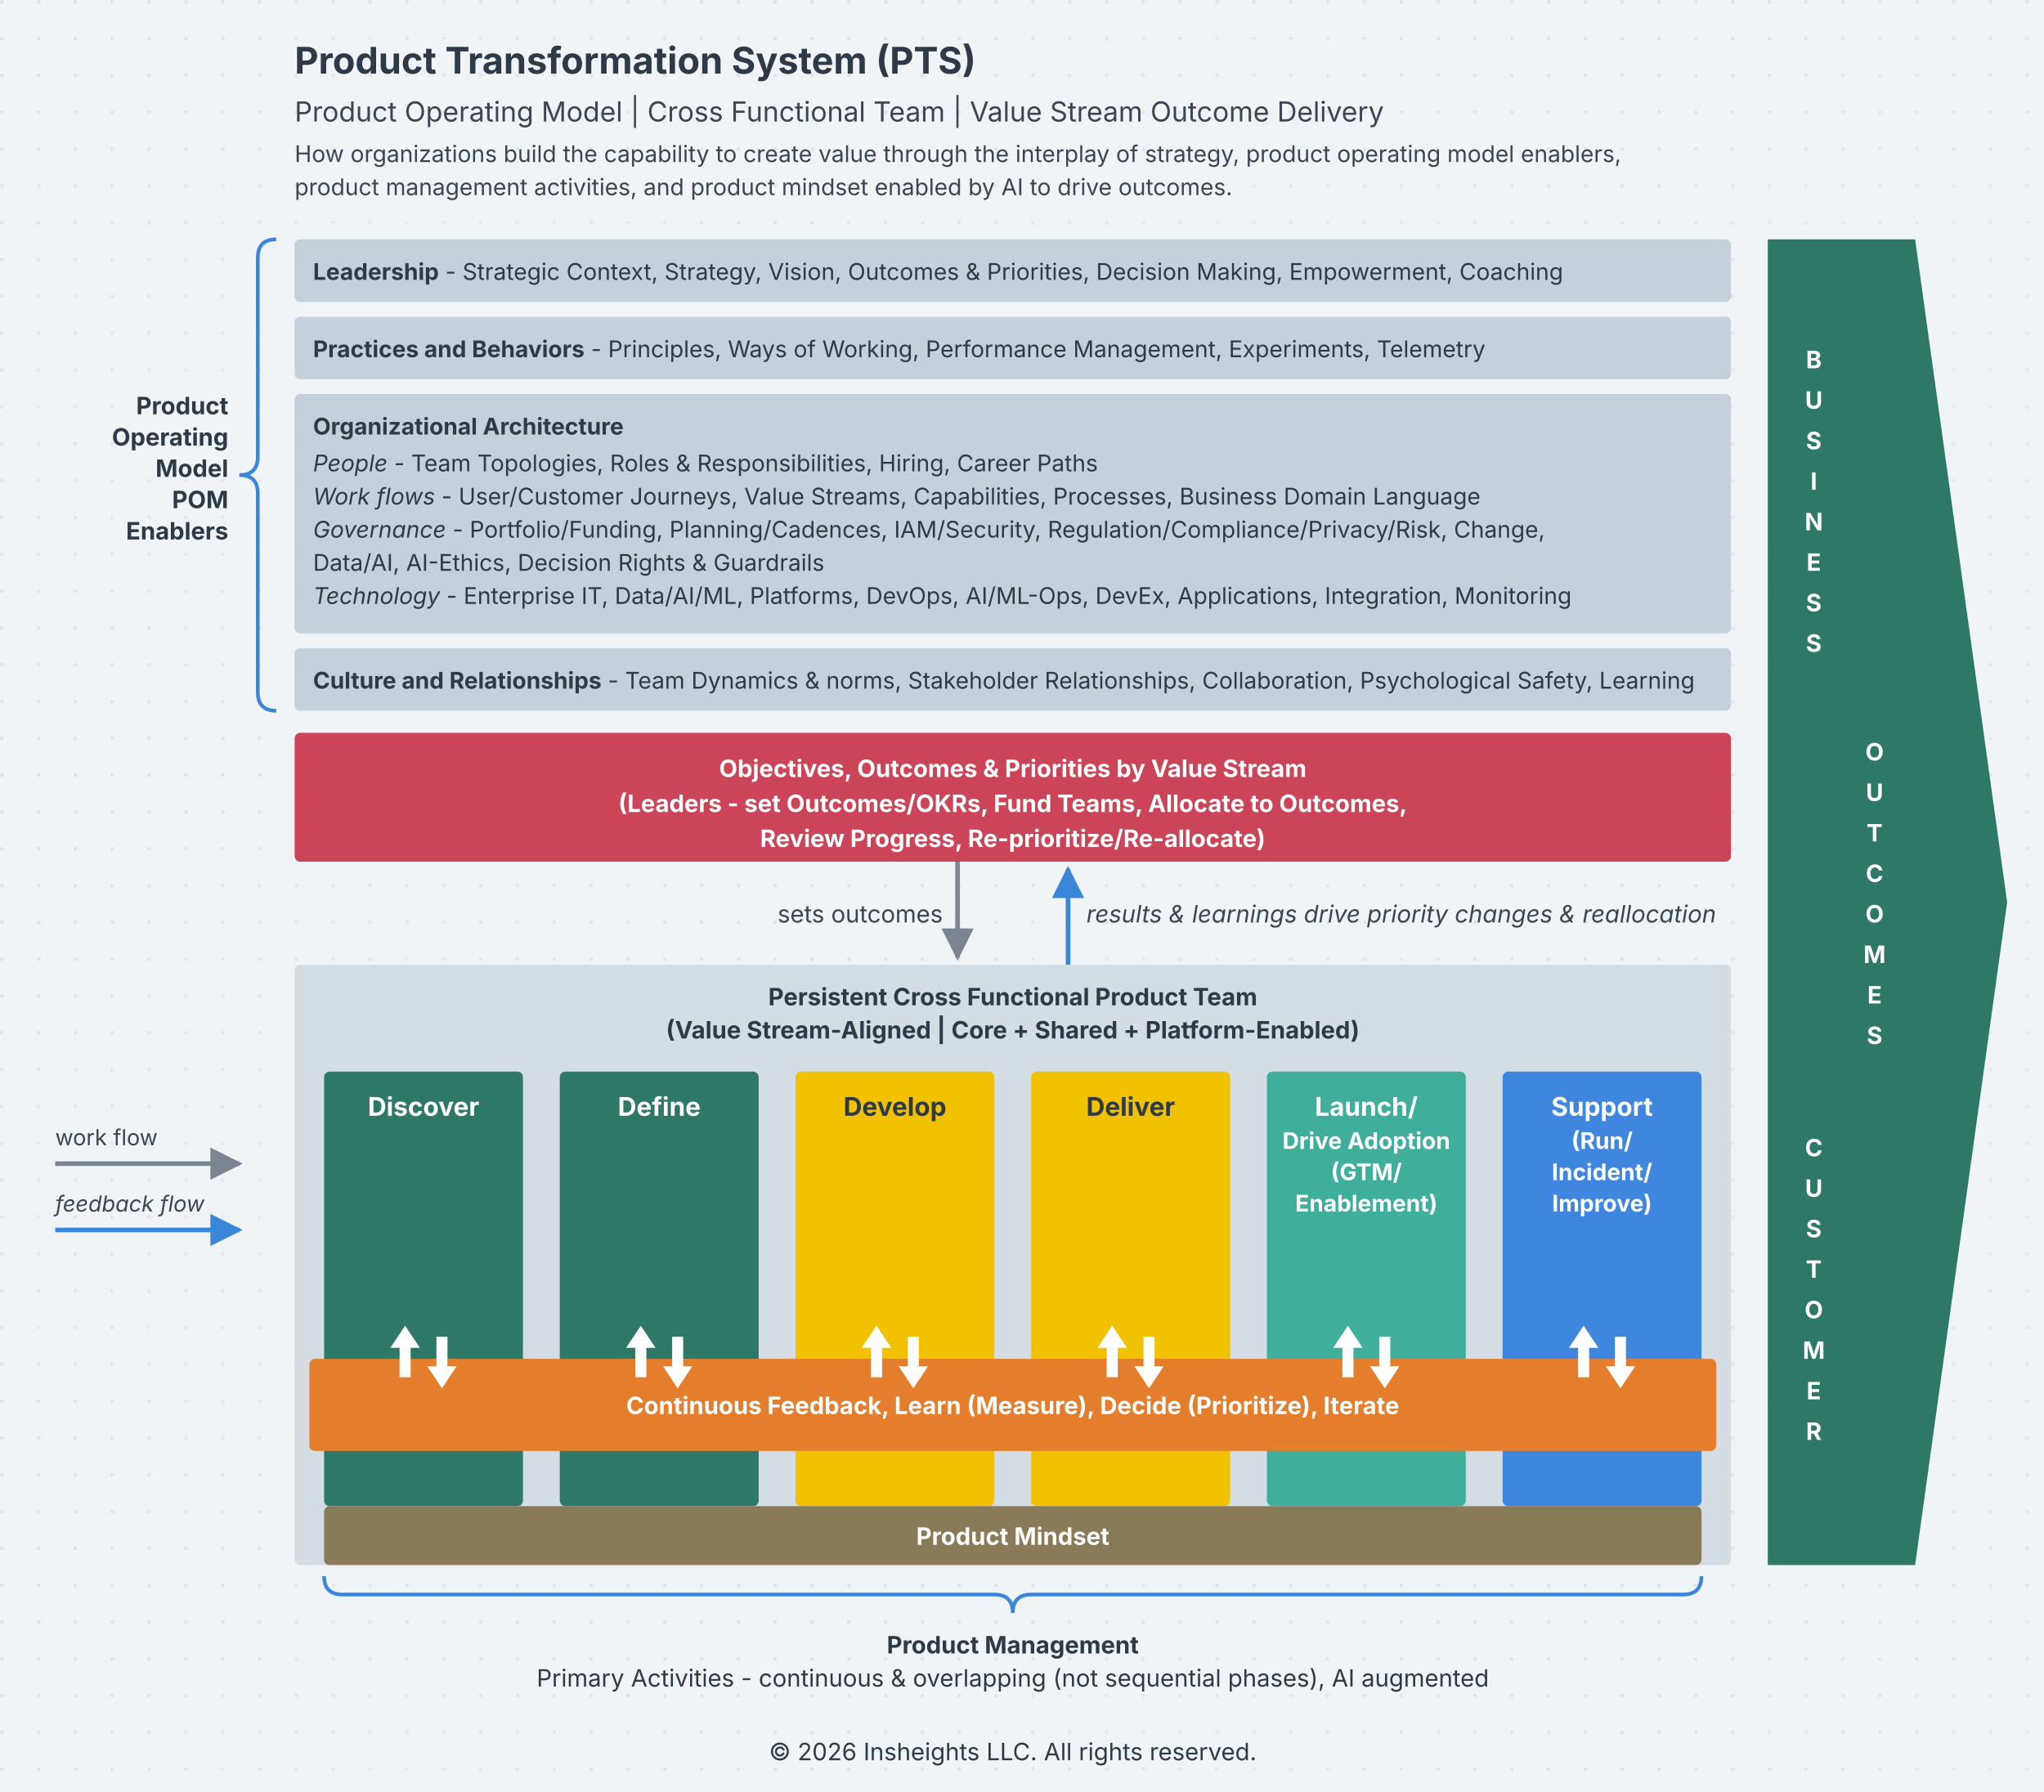
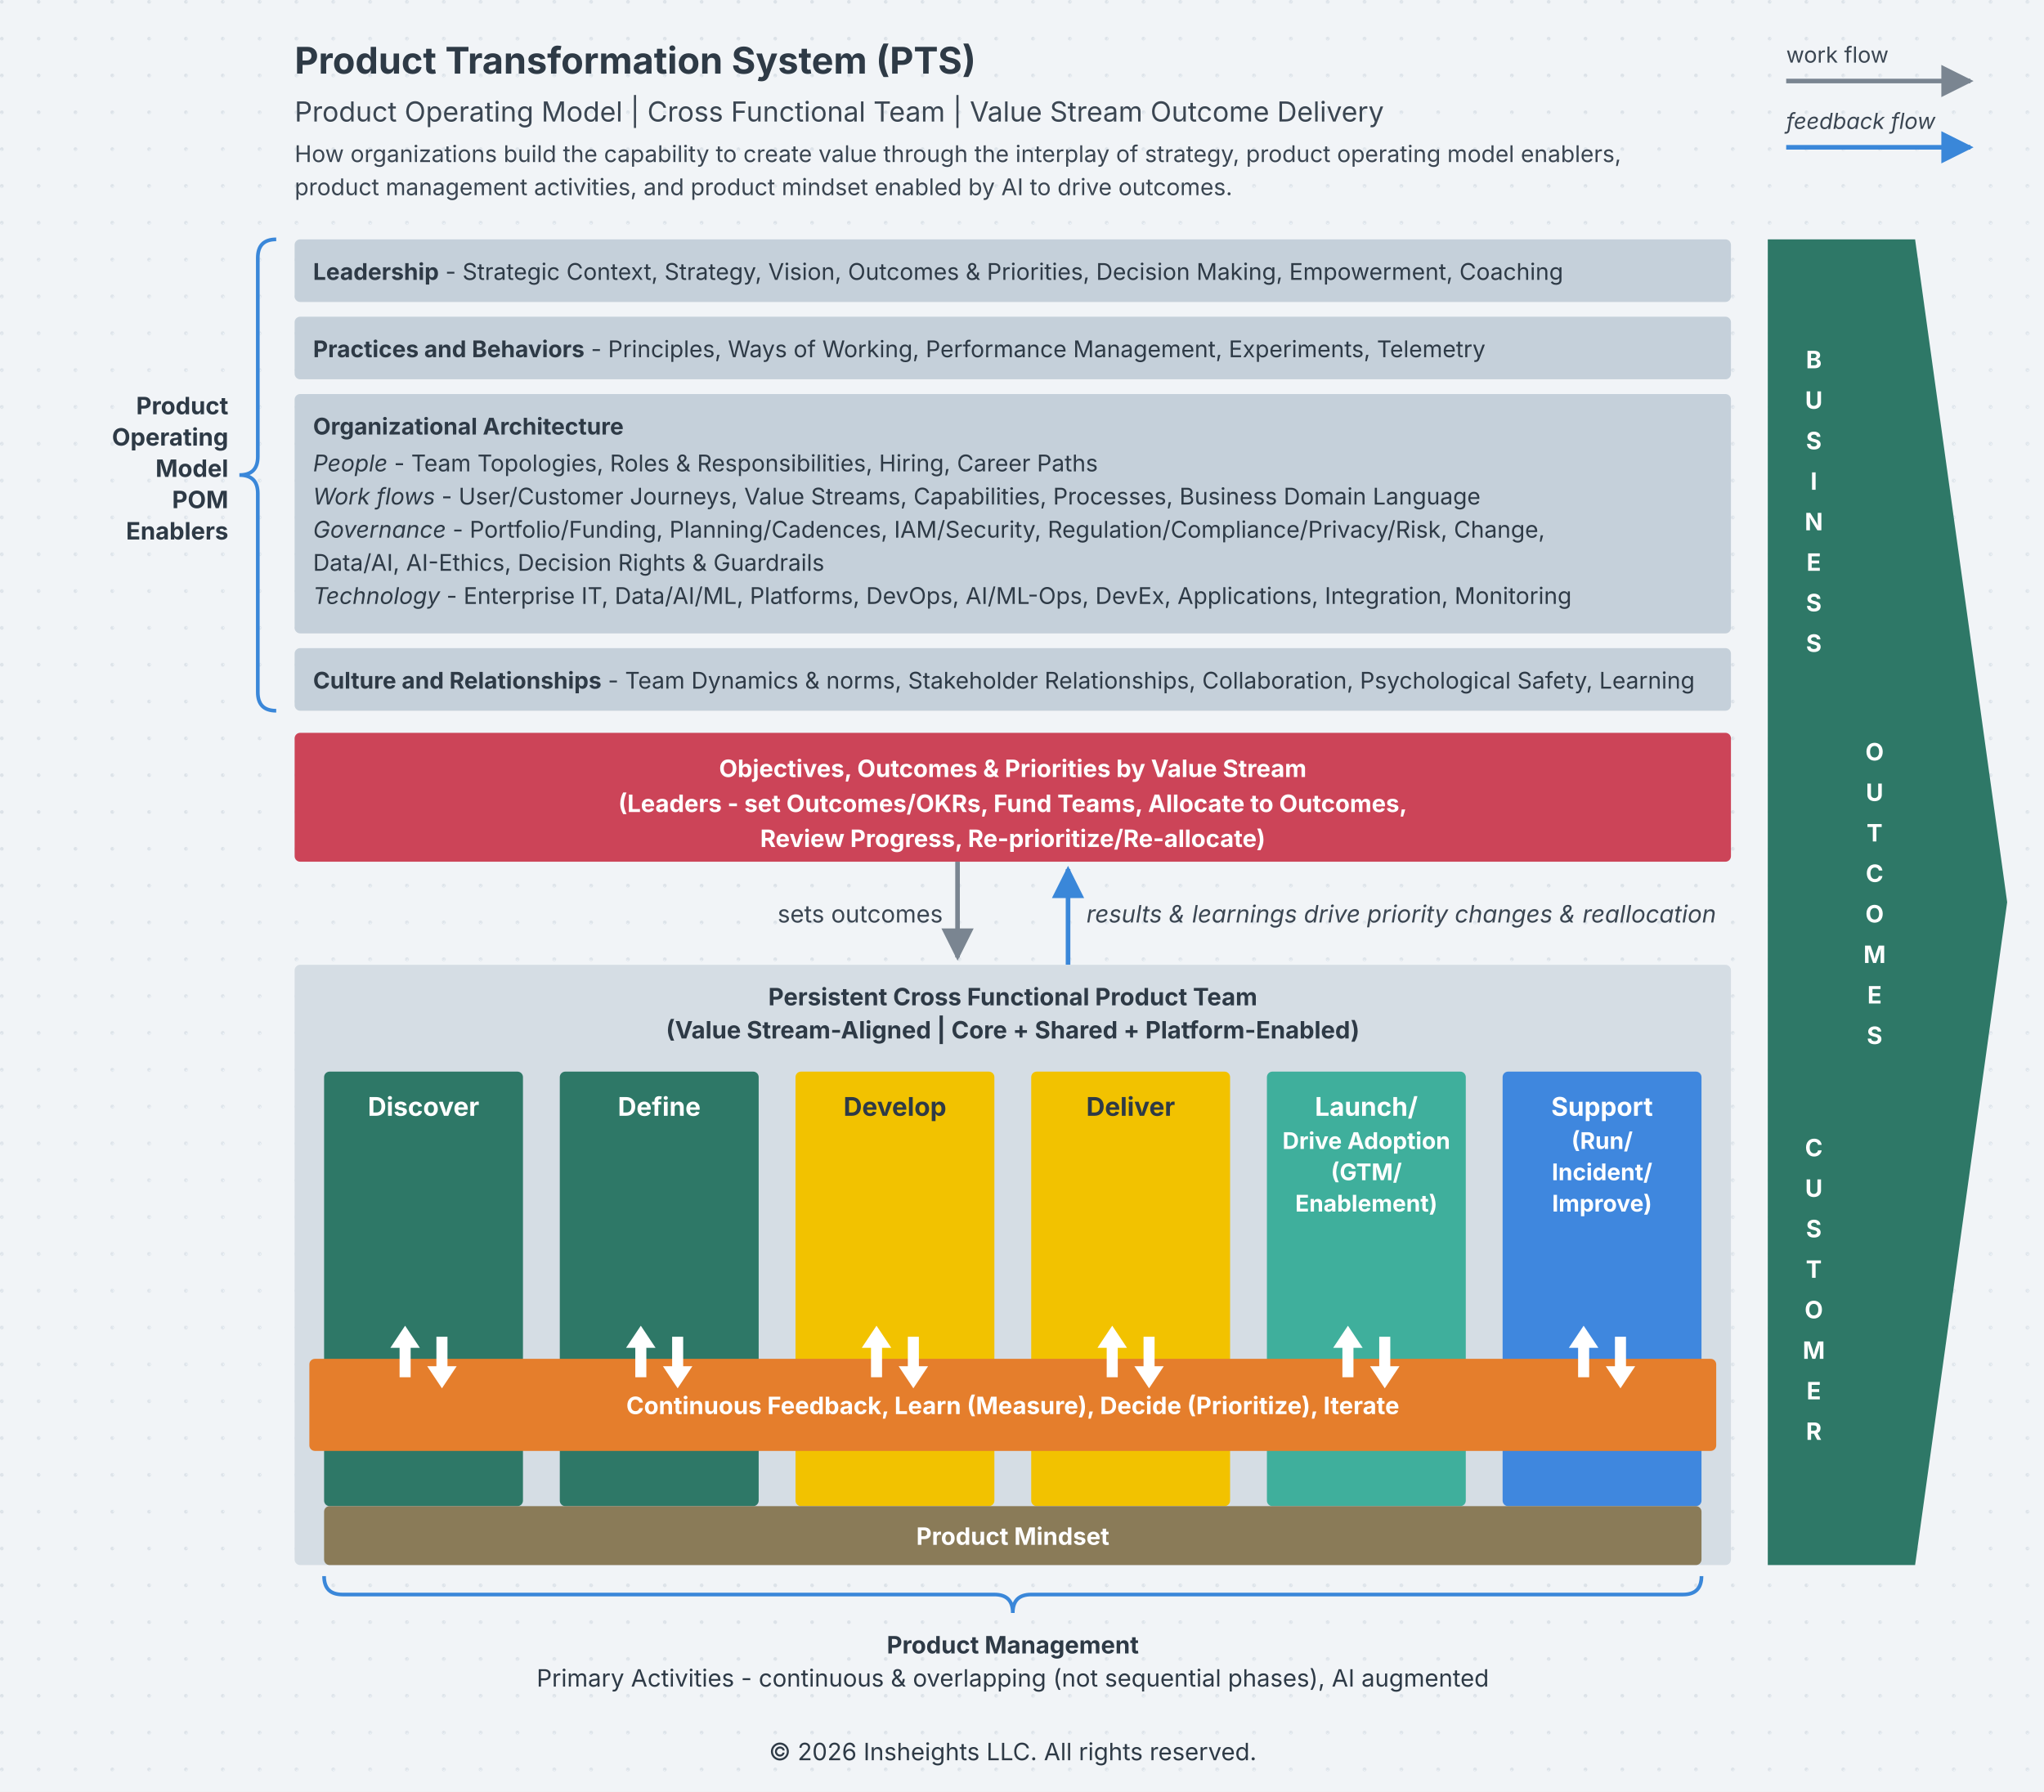
<svg xmlns="http://www.w3.org/2000/svg" width="1110" height="973" viewBox="0 0 1110 973" font-family="Inter, 'Segoe UI', Roboto, Helvetica, Arial, sans-serif">
  <defs>
    <pattern id="dots" width="20" height="20" patternUnits="userSpaceOnUse">
      <circle cx="1" cy="1" r="1" fill="#DCE2E8" />
    </pattern>
    <marker id="ag" viewBox="0 0 10 10" refX="9" refY="5" markerWidth="7" markerHeight="7" orient="auto-start-reverse">
      <path d="M0,0 L10,5 L0,10 z" fill="#7A8591" />
    </marker>
    <marker id="ab" viewBox="0 0 10 10" refX="9" refY="5" markerWidth="7" markerHeight="7" orient="auto-start-reverse">
      <path d="M0,0 L10,5 L0,10 z" fill="#3A87D9" />
    </marker>
    <marker id="aw" viewBox="0 0 10 10" refX="9" refY="5" markerWidth="4" markerHeight="4" orient="auto-start-reverse">
      <path d="M0,0 L10,5 L0,10 z" fill="#FFFFFF" />
    </marker>
    <style>
      .work  { fill: none; stroke: #7A8591; stroke-width: 2.5; marker-end: url(#ag); }
      .fb    { fill: none; stroke: #3A87D9; stroke-width: 2.5; marker-end: url(#ab); }
      .lblf  { font-size: 13px; fill: #3B4652; font-style: italic; }
      .wa    { fill: none; stroke: #FFFFFF; stroke-width: 4; marker-end: url(#aw); }
      .brace { fill: none; stroke: #3A87D9; stroke-width: 2; }
      .lbl   { font-size: 13px; fill: #3B4652; }
      .h     { font-size: 13px; font-weight: 700; }
      .t     { font-size: 13px; }
      .s     { font-size: 12.5px; }
      .dark  { fill: #2E3A46; }
      .wht   { fill: #FFFFFF; }
      .ph    { font-size: 14px; font-weight: 700; text-anchor: middle; }
      .phs   { font-size: 12.5px; font-weight: 700; text-anchor: middle; }
      .chev  { font-size: 13px; font-weight: 700; fill: #FFFFFF; text-anchor: middle; }
    </style>
  </defs>
  <rect width="1110" height="973" fill="#F1F4F7" />
  <rect width="1110" height="973" fill="url(#dots)" />
  <text x="160" y="40" font-size="20" font-weight="700" fill="#2E3A46">Product Transformation System (PTS)</text>
  <text x="160" y="66" font-size="15" fill="#3B4652">Product Operating Model | Cross Functional Team | Value Stream Outcome Delivery</text>
  <text x="160" y="88" font-size="12.5" fill="#3B4652">How organizations build the capability to create value through the interplay of strategy, product operating model enablers,</text>
  <text x="160" y="106" font-size="12.5" fill="#3B4652">product management activities, and product mindset enabled by AI to drive outcomes.</text>
  <path class="brace" d="M150,130 Q140,130 140,140 V248 Q140,258 130,258 Q140,258 140,268 V376 Q140,386 150,386" />
  <text class="h dark" x="124" y="225" text-anchor="end">Product</text>
  <text class="h dark" x="124" y="242" text-anchor="end">Operating</text>
  <text class="h dark" x="124" y="259" text-anchor="end">Model</text>
  <text class="h dark" x="124" y="276" text-anchor="end">POM</text>
  <text class="h dark" x="124" y="293" text-anchor="end">Enablers</text>
  <rect x="160" y="130" width="780" height="34" rx="3" fill="#C5D0DA" />
  <text class="s dark" x="170" y="152">
    <tspan font-weight="700">Leadership</tspan> - Strategic Context, Strategy, Vision, Outcomes &amp; Priorities, Decision Making, Empowerment, Coaching</text>
  <rect x="160" y="172" width="780" height="34" rx="3" fill="#C5D0DA" />
  <text class="s dark" x="170" y="194">
    <tspan font-weight="700">Practices and Behaviors</tspan> - Principles, Ways of Working, Performance Management, Experiments, Telemetry</text>
  <rect x="160" y="214" width="780" height="130" rx="3" fill="#C5D0DA" />
  <text class="s dark" x="170" y="236" font-weight="700">Organizational Architecture</text>
  <text class="s dark" x="170" y="256">
    <tspan font-style="italic">People</tspan> - Team Topologies, Roles &amp; Responsibilities, Hiring, Career Paths</text>
  <text class="s dark" x="170" y="274">
    <tspan font-style="italic">Work flows</tspan> - User/Customer Journeys, Value Streams, Capabilities, Processes, Business Domain Language</text>
  <text class="s dark" x="170" y="292">
    <tspan font-style="italic">Governance</tspan> - Portfolio/Funding, Planning/Cadences, IAM/Security, Regulation/Compliance/Privacy/Risk, Change,</text>
  <text class="s dark" x="170" y="310">Data/AI, AI-Ethics, Decision Rights &amp; Guardrails</text>
  <text class="s dark" x="170" y="328">
    <tspan font-style="italic">Technology</tspan> - Enterprise IT, Data/AI/ML, Platforms, DevOps, AI/ML-Ops, DevEx, Applications, Integration, Monitoring</text>
  <rect x="160" y="352" width="780" height="34" rx="3" fill="#C5D0DA" />
  <text class="s dark" x="170" y="374">
    <tspan font-weight="700">Culture and Relationships</tspan> - Team Dynamics &amp; norms, Stakeholder Relationships, Collaboration, Psychological Safety, Learning</text>
  <g transform="translate(0,-18)">
    <rect x="160" y="416" width="780" height="70" rx="3" fill="#CC4458" />
    <text class="h wht" x="550" y="440" text-anchor="middle">Objectives, Outcomes &amp; Priorities by Value Stream</text>
    <text class="h wht" x="550" y="459" text-anchor="middle">(Leaders - set Outcomes/OKRs, Fund Teams, Allocate to Outcomes,</text>
    <text class="h wht" x="550" y="478" text-anchor="middle">Review Progress, Re-prioritize/Re-allocate)</text>
    <path class="work" d="M520,486 V538" />
    <text class="lbl" x="512" y="519" text-anchor="end">sets outcomes</text>
    <path class="fb" d="M580,542 V490" />
    <text class="lblf" x="590" y="519">results &amp; learnings drive priority changes &amp; reallocation</text>
    <rect x="160" y="542" width="780" height="326" rx="3" fill="#D5DDE4" />
    <text class="h dark" x="550" y="564" text-anchor="middle">Persistent Cross Functional Product Team</text>
    <text class="h dark" x="550" y="582" text-anchor="middle">(Value Stream-Aligned | Core + Shared + Platform-Enabled)</text>
    <rect x="176" y="600" width="108" height="236" rx="3" fill="#2E7867" />
    <text class="ph wht" x="230" y="624">Discover</text>
    <rect x="304" y="600" width="108" height="236" rx="3" fill="#2E7867" />
    <text class="ph wht" x="358" y="624">Define</text>
    <rect x="432" y="600" width="108" height="236" rx="3" fill="#F2C200" />
    <text class="ph dark" x="486" y="624">Develop</text>
    <rect x="560" y="600" width="108" height="236" rx="3" fill="#F2C200" />
    <text class="ph dark" x="614" y="624">Deliver</text>
    <rect x="688" y="600" width="108" height="236" rx="3" fill="#3FAF9C" />
    <text class="ph wht" x="742" y="624">Launch/</text>
    <text class="phs wht" x="742" y="642">Drive Adoption</text>
    <text class="phs wht" x="742" y="659">(GTM/</text>
    <text class="phs wht" x="742" y="676">Enablement)</text>
    <rect x="816" y="600" width="108" height="236" rx="3" fill="#3F87DE" />
    <text class="ph wht" x="870" y="624">Support</text>
    <text class="phs wht" x="870" y="642">(Run/</text>
    <text class="phs wht" x="870" y="659">Incident/</text>
    <text class="phs wht" x="870" y="676">Improve)</text>
    <rect x="168" y="756" width="764" height="50" rx="3" fill="#E57E2C" />
    <text class="h wht" x="550" y="786" text-anchor="middle" font-size="14">Continuous Feedback, Learn (Measure), Decide (Prioritize), Iterate</text>
    <g fill="#FFFFFF">
      <polygon points="220,738 228,750 223,750 223,766 217,766 217,750 212,750" />
      <polygon points="237,744 243,744 243,760 248,760 240,772 232,760 237,760" />
      <polygon points="348,738 356,750 351,750 351,766 345,766 345,750 340,750" />
      <polygon points="365,744 371,744 371,760 376,760 368,772 360,760 365,760" />
      <polygon points="476,738 484,750 479,750 479,766 473,766 473,750 468,750" />
      <polygon points="493,744 499,744 499,760 504,760 496,772 488,760 493,760" />
      <polygon points="604,738 612,750 607,750 607,766 601,766 601,750 596,750" />
      <polygon points="621,744 627,744 627,760 632,760 624,772 616,760 621,760" />
      <polygon points="732,738 740,750 735,750 735,766 729,766 729,750 724,750" />
      <polygon points="749,744 755,744 755,760 760,760 752,772 744,760 749,760" />
      <polygon points="860,738 868,750 863,750 863,766 857,766 857,750 852,750" />
      <polygon points="877,744 883,744 883,760 888,760 880,772 872,760 877,760" />
    </g>
    <rect x="176" y="836" width="748" height="32" rx="3" fill="#8A7B58" />
    <text class="h wht" x="550" y="857" text-anchor="middle">Product Mindset</text>
    <path class="brace" d="M176,874 Q176,884 186,884 H540 Q550,884 550,894 Q550,884 560,884 H914 Q924,884 924,874" />
    <text class="h dark" x="550" y="916" text-anchor="middle">Product Management</text>
    <text class="t dark" x="550" y="934" text-anchor="middle">Primary Activities - continuous &amp; overlapping (not sequential phases), AI augmented</text>
  </g>
  <polygon points="960,130 1040,130 1090,490 1040,850 960,850" fill="#2E7867" />
  <g class="chev">
    <text x="985" y="200">B</text>
    <text x="985" y="222">U</text>
    <text x="985" y="244">S</text>
    <text x="985" y="266">I</text>
    <text x="985" y="288">N</text>
    <text x="985" y="310">E</text>
    <text x="985" y="332">S</text>
    <text x="985" y="354">S</text>
    <g transform="translate(0,-16)">
      <text x="1018" y="429">O</text>
      <text x="1018" y="451">U</text>
      <text x="1018" y="473">T</text>
      <text x="1018" y="495">C</text>
      <text x="1018" y="517">O</text>
      <text x="1018" y="539">M</text>
      <text x="1018" y="561">E</text>
      <text x="1018" y="583">S</text>
    </g>
    <g transform="translate(0,-32)">
      <text x="985" y="660">C</text>
      <text x="985" y="682">U</text>
      <text x="985" y="704">S</text>
      <text x="985" y="726">T</text>
      <text x="985" y="748">O</text>
      <text x="985" y="770">M</text>
      <text x="985" y="792">E</text>
      <text x="985" y="814">R</text>
    </g>
  </g>
  <g transform="translate(0,-18)">
-     <text x="30" y="640" font-size="12" fill="#3B4652">work flow</text>
-     <path class="work" d="M30,650 H130" />
-     <text x="30" y="676" font-size="12" fill="#3B4652" font-style="italic">feedback flow</text>
-     <path class="fb" d="M30,686 H130" />
+     <text x="970" y="52" font-size="12" fill="#3B4652">work flow</text>
+     <path class="work" d="M970,62 H1070" />
+     <text x="970" y="88" font-size="12" fill="#3B4652" font-style="italic">feedback flow</text>
+     <path class="fb" d="M970,98 H1070" />
    <text x="550" y="974" font-size="13" fill="#2E3A46" text-anchor="middle">© 2026 Insheights LLC. All rights reserved.</text>
  </g>
</svg>
